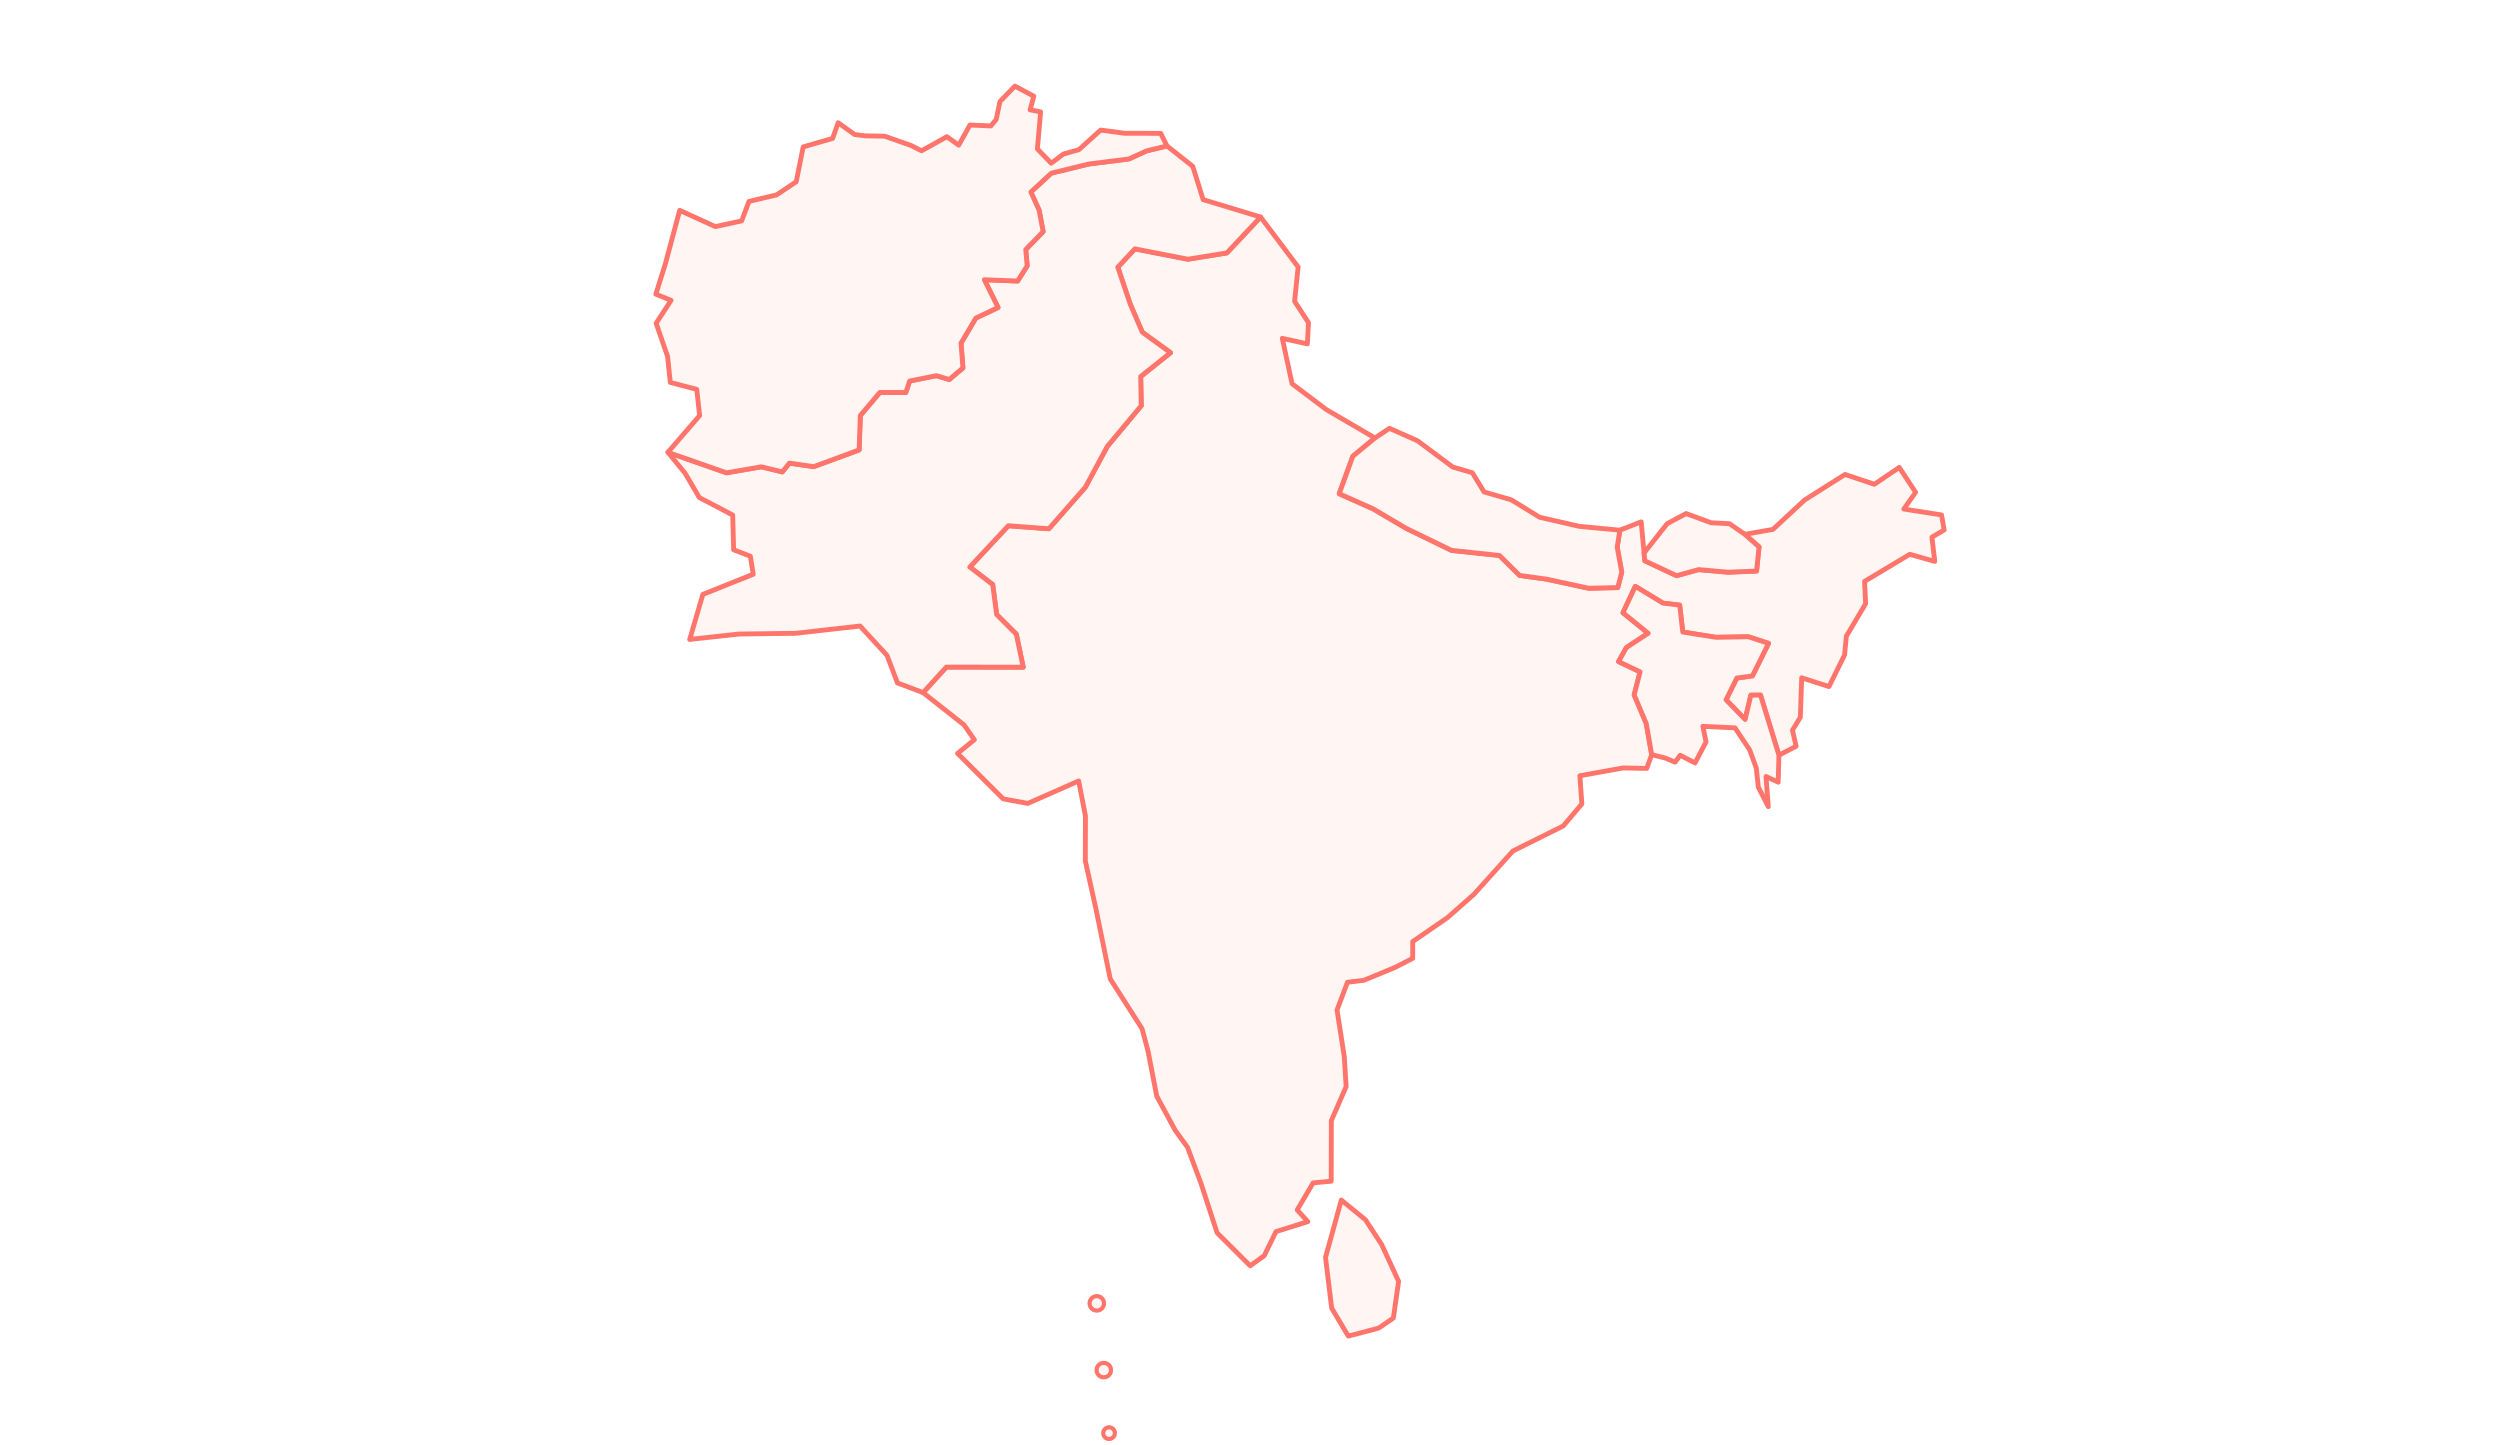
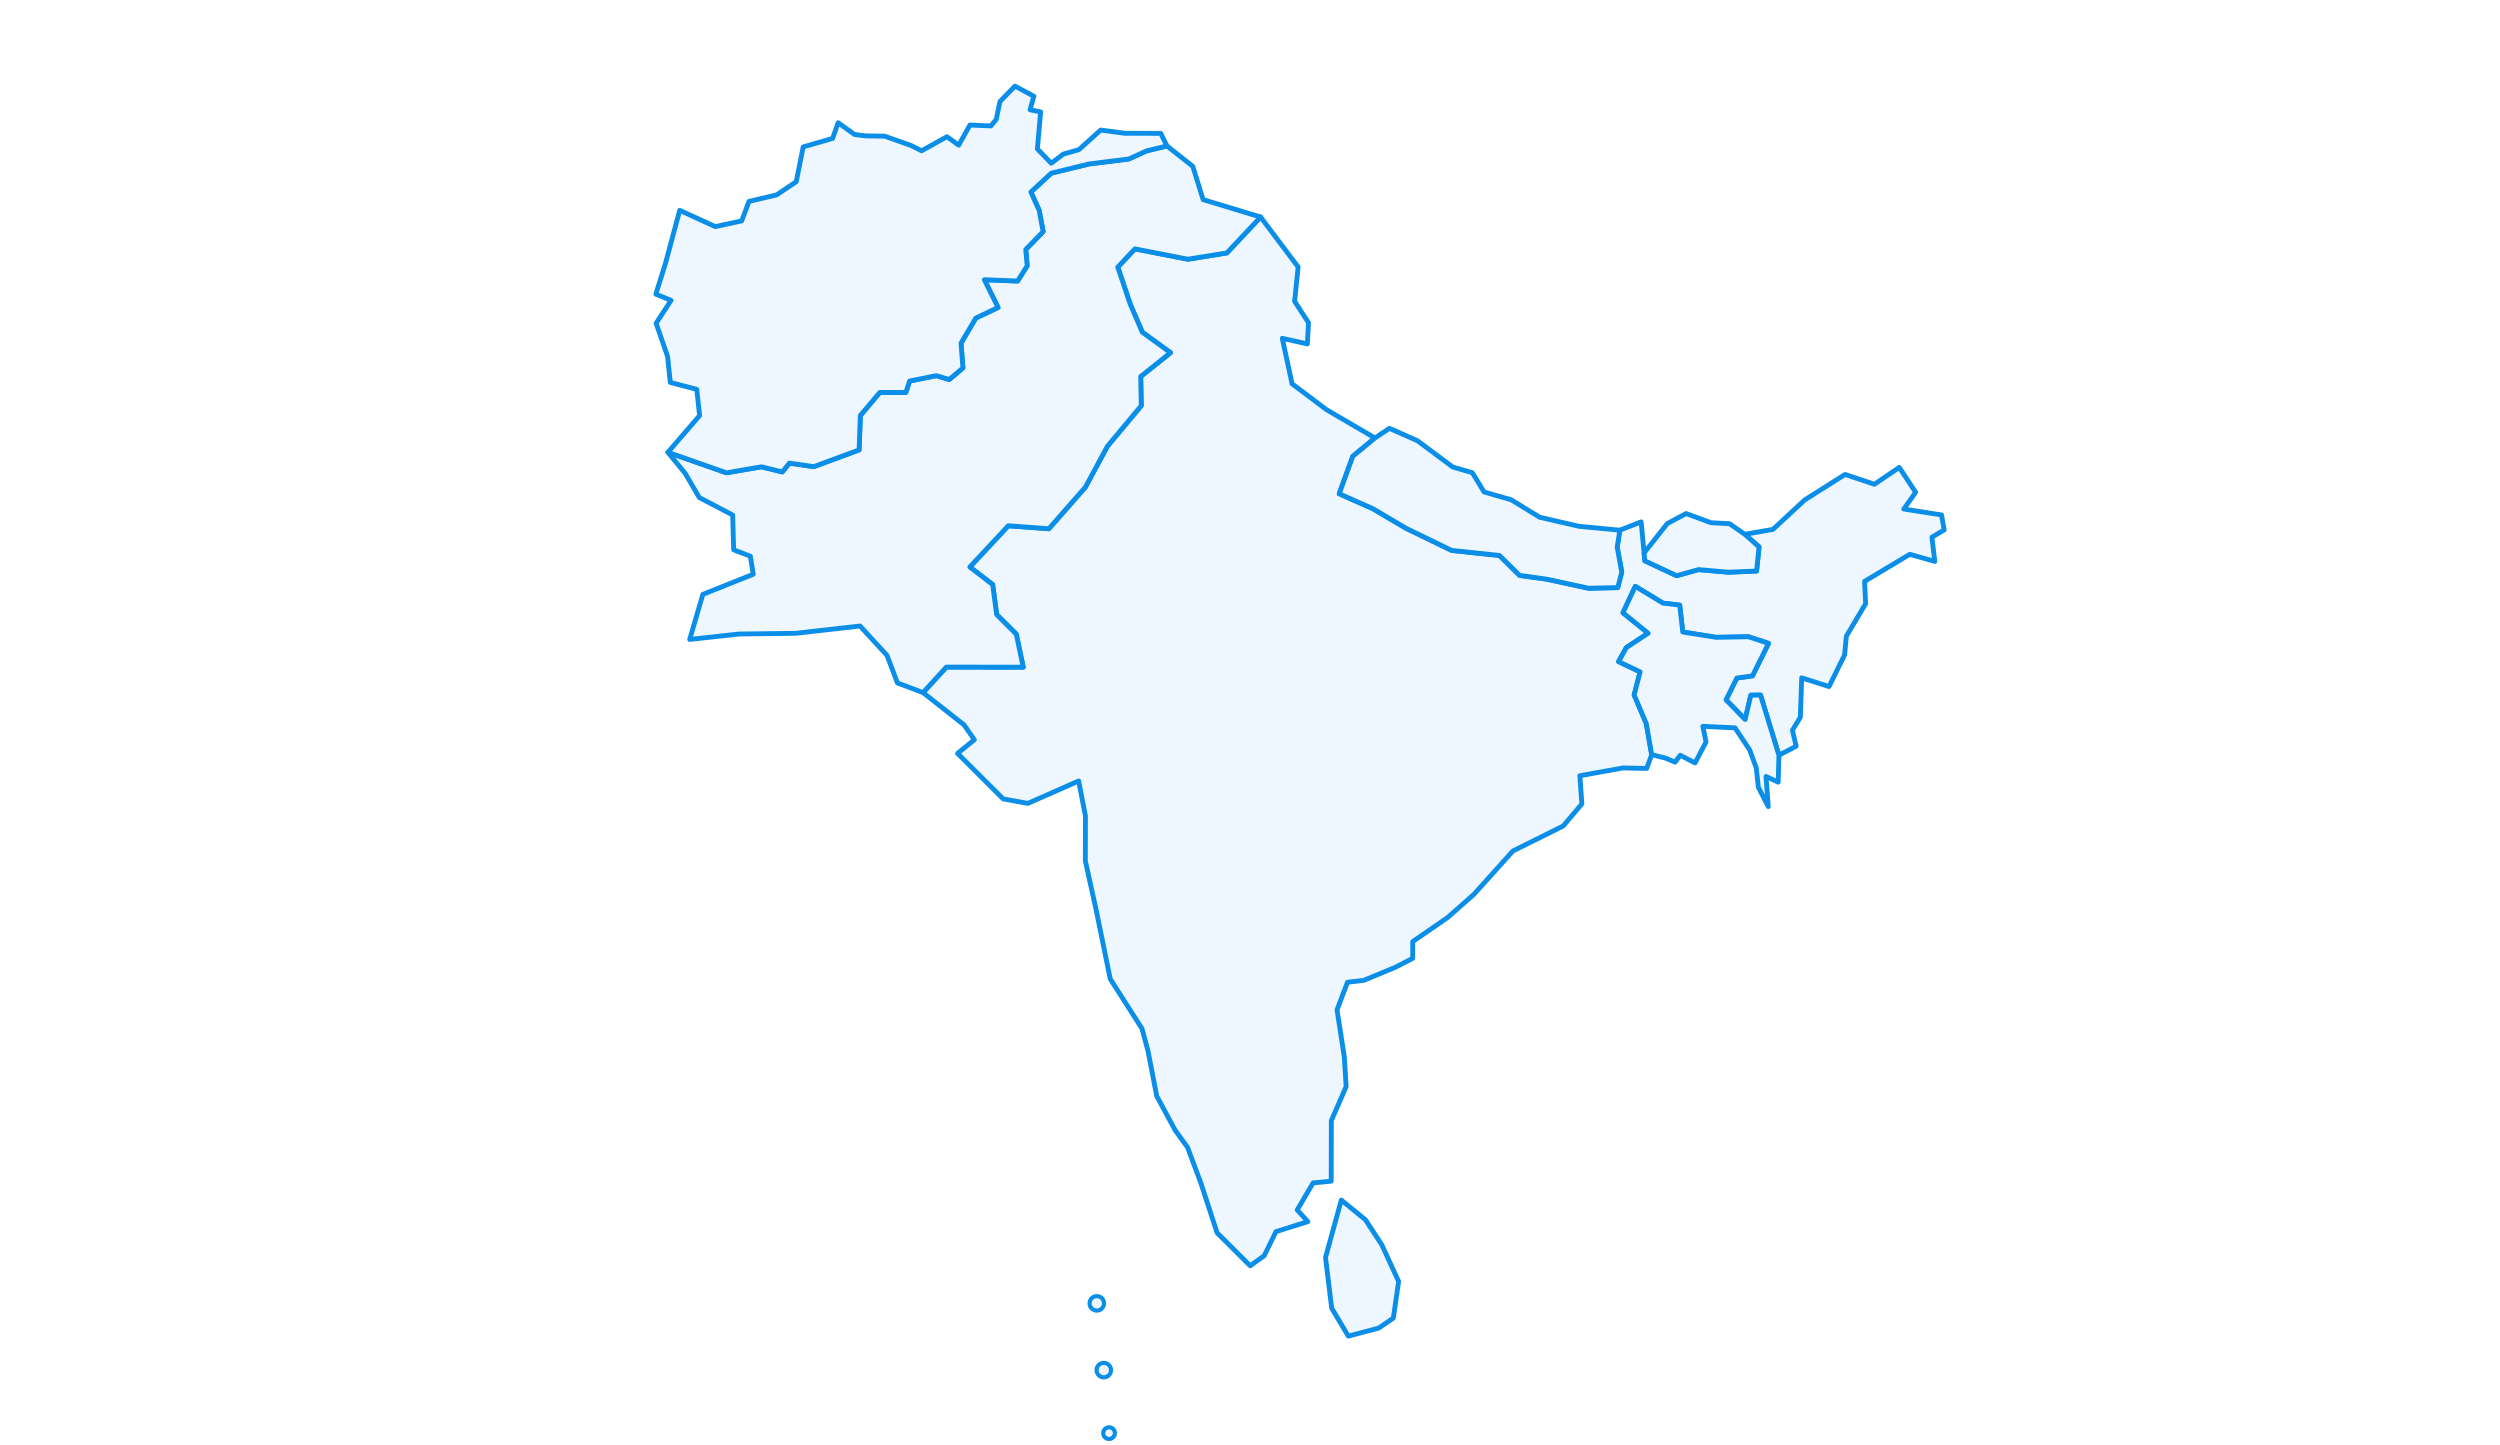
<svg xmlns="http://www.w3.org/2000/svg" viewBox="0 0 900 520" width="900" height="520" role="img" aria-labelledby="southAsiaTitle southAsiaDesc" preserveAspectRatio="xMidYMid meet">
-   <g fill="#fff5f2" stroke="#ff746b" stroke-width="1.75" stroke-linejoin="round" stroke-linecap="round">
+   <g fill="#eef7ff" stroke="#0a8ee8" stroke-width="1.75" stroke-linejoin="round" stroke-linecap="round">
    <path id="india" d="M 698.95 185.38 L 699.90 190.78 L 695.49 193.39 L 696.52 202.11 L 687.53 199.55 L 671.25 209.30 L 671.63 217.33 L 664.69 229.03 L 664.05 235.78 L 658.44 247.16 L 648.61 244.02 L 648.12 258.22 L 645.28 262.87 L 646.61 268.65 L 640.41 271.87 L 633.78 250.23 L 630.31 250.27 L 628.25 259.02 L 621.37 251.93 L 625.25 244.10 L 630.88 243.31 L 636.68 231.61 L 629.42 229.23 L 617.76 229.44 L 605.79 227.53 L 604.68 217.84 L 598.68 217.14 L 588.71 211.09 L 584.27 220.59 L 593.35 227.97 L 585.49 233.14 L 582.69 238.18 L 590.44 241.88 L 588.30 250.18 L 592.66 260.47 L 594.61 271.68 L 592.81 276.63 L 584.26 276.46 L 568.75 279.26 L 569.47 289.41 L 562.76 297.35 L 544.66 306.35 L 530.58 321.99 L 521.12 330.33 L 508.59 338.96 L 508.57 345.00 L 502.30 348.23 L 490.97 352.92 L 485.10 353.61 L 481.33 363.57 L 483.95 380.47 L 484.61 391.19 L 479.28 403.43 L 479.23 425.22 L 472.72 425.84 L 466.99 435.58 L 470.82 439.78 L 459.35 443.39 L 455.12 452.04 L 450.07 455.69 L 438.16 443.82 L 432.34 425.96 L 427.51 413.04 L 423.11 406.97 L 416.42 394.60 L 413.30 378.43 L 411.13 370.33 L 399.69 352.42 L 394.48 326.93 L 390.72 309.95 L 390.76 293.76 L 388.32 281.15 L 370.02 289.22 L 361.15 287.60 L 344.72 271.22 L 350.77 266.31 L 347.05 260.96 L 332.30 249.34 L 340.68 240.15 L 368.36 240.19 L 365.86 228.29 L 358.79 221.23 L 357.36 210.45 L 349.13 204.13 L 362.99 189.27 L 377.59 190.35 L 390.75 175.35 L 398.64 160.69 L 410.85 146.05 L 410.65 135.55 L 421.38 126.97 L 411.23 119.61 L 406.86 109.45 L 402.40 96.17 L 408.57 89.59 L 427.65 93.32 L 441.67 91.05 L 453.81 78.13 L 467.33 96.11 L 466.06 108.47 L 471.06 116.17 L 470.65 123.80 L 461.62 121.80 L 465.15 138.16 L 477.51 147.47 L 494.99 157.68 L 487.01 164.27 L 482.12 177.75 L 494.31 183.17 L 506.17 190.17 L 522.57 198.14 L 539.81 199.97 L 547.07 207.15 L 556.78 208.49 L 571.92 211.77 L 582.39 211.53 L 583.83 205.97 L 582.18 196.99 L 583.15 190.87 L 590.82 187.87 L 591.87 199.06 L 592.14 201.89 L 603.58 207.25 L 611.48 205.05 L 622.10 205.99 L 632.37 205.57 L 633.25 196.89 L 628.13 192.36 L 638.27 190.58 L 649.72 179.96 L 664.22 170.80 L 674.77 174.34 L 683.73 168.27 L 689.63 177.23 L 685.38 183.25 L 698.95 185.38 Z" vector-effect="non-scaling-stroke" />
    <path id="bangladesh" d="M 640.41 271.87 L 640.15 281.58 L 635.76 279.54 L 636.58 290.38 L 632.99 283.36 L 632.26 276.48 L 629.87 269.95 L 624.61 262.03 L 613.03 261.48 L 614.17 267.10 L 610.22 274.65 L 604.87 271.90 L 603.04 274.37 L 599.48 272.89 L 594.61 271.68 L 592.66 260.47 L 588.30 250.18 L 590.44 241.88 L 582.69 238.18 L 585.49 233.14 L 593.35 227.97 L 584.27 220.59 L 588.71 211.09 L 598.68 217.14 L 604.68 217.84 L 605.79 227.53 L 617.76 229.44 L 629.42 229.23 L 636.68 231.61 L 630.88 243.31 L 625.25 244.10 L 621.37 251.93 L 628.25 259.02 L 630.31 250.27 L 633.78 250.23 L 640.41 271.87 Z" vector-effect="non-scaling-stroke" />
    <path id="bhutan" d="M 628.13 192.36 L 633.25 196.89 L 632.37 205.57 L 622.10 205.99 L 611.48 205.05 L 603.58 207.25 L 592.14 201.89 L 591.87 199.06 L 600.20 188.50 L 606.99 184.88 L 615.98 188.19 L 622.62 188.53 L 628.13 192.36 Z" vector-effect="non-scaling-stroke" />
    <path id="nepal" d="M 583.15 190.87 L 582.18 196.99 L 583.83 205.97 L 582.39 211.53 L 571.92 211.77 L 556.78 208.49 L 547.07 207.15 L 539.81 199.97 L 522.57 198.14 L 506.17 190.17 L 494.31 183.17 L 482.12 177.75 L 487.01 164.27 L 494.99 157.68 L 500.20 154.20 L 510.29 158.67 L 522.98 168.12 L 530.05 170.19 L 534.27 177.10 L 544.05 179.93 L 554.26 186.21 L 568.48 189.48 L 583.15 190.87 Z" vector-effect="non-scaling-stroke" />
    <path id="pakistan" d="M 453.81 78.13 L 441.67 91.05 L 427.65 93.32 L 408.57 89.59 L 402.40 96.17 L 406.86 109.45 L 411.23 119.61 L 421.38 126.97 L 410.65 135.55 L 410.85 146.05 L 398.64 160.69 L 390.75 175.35 L 377.59 190.35 L 362.99 189.27 L 349.13 204.13 L 357.36 210.45 L 358.79 221.23 L 365.86 228.29 L 368.36 240.19 L 340.68 240.15 L 332.30 249.34 L 323.08 245.86 L 319.33 235.94 L 309.61 225.37 L 286.44 227.99 L 266.00 228.25 L 248.29 230.20 L 253.03 213.98 L 271.17 206.73 L 270.13 200.23 L 264.11 197.93 L 263.77 185.41 L 251.74 179.12 L 246.68 170.43 L 240.45 162.83 L 261.53 170.21 L 274.11 168.05 L 281.63 169.89 L 284.18 166.72 L 292.94 167.99 L 309.28 161.97 L 309.72 149.58 L 316.73 141.27 L 326.10 141.29 L 327.47 137.17 L 337.08 135.24 L 341.73 136.62 L 346.65 132.46 L 345.96 123.53 L 351.30 114.50 L 359.30 110.70 L 354.36 100.70 L 366.33 101.17 L 369.78 95.70 L 369.26 89.83 L 375.52 83.38 L 374.09 75.71 L 371.11 69.13 L 378.46 62.34 L 391.96 59.04 L 406.40 57.22 L 412.79 54.31 L 420.11 52.54 L 429.40 59.88 L 433.13 71.87 L 453.81 78.13 Z" vector-effect="non-scaling-stroke" />
    <path id="afghanistan" d="M 311.45 48.91 L 318.45 49.02 L 327.94 52.36 L 331.78 54.28 L 340.89 49.21 L 345.13 52.26 L 349.18 45.01 L 356.70 45.34 L 358.64 43.01 L 359.97 36.58 L 365.38 31.00 L 372.19 34.65 L 370.82 39.53 L 374.63 40.29 L 373.46 53.61 L 378.44 58.76 L 382.82 55.46 L 388.40 53.89 L 396.24 46.82 L 404.90 47.98 L 417.87 48.01 L 420.11 52.54 L 412.79 54.31 L 406.40 57.22 L 391.96 59.04 L 378.46 62.34 L 371.11 69.13 L 374.09 75.71 L 375.52 83.38 L 369.26 89.83 L 369.78 95.70 L 366.33 101.17 L 354.36 100.70 L 359.30 110.70 L 351.30 114.50 L 345.96 123.53 L 346.65 132.46 L 341.73 136.62 L 337.08 135.24 L 327.47 137.17 L 326.10 141.29 L 316.73 141.27 L 309.72 149.58 L 309.28 161.97 L 292.94 167.99 L 284.18 166.72 L 281.63 169.89 L 274.11 168.05 L 261.53 170.21 L 240.45 162.83 L 251.86 149.62 L 250.83 140.17 L 241.31 137.68 L 240.32 128.28 L 236.20 116.37 L 241.58 108.13 L 236.10 105.90 L 239.56 94.86 L 244.69 75.72 L 257.51 81.58 L 267.00 79.52 L 269.63 72.51 L 279.55 70.17 L 286.64 65.43 L 289.15 52.88 L 299.75 49.83 L 301.72 44.18 L 307.66 48.42 L 311.45 48.91 Z" vector-effect="non-scaling-stroke" />
    <path id="sri-lanka" d="M 503.50 461.31 L 501.61 474.50 L 496.33 478.11 L 485.39 481.00 L 479.41 470.94 L 477.18 452.70 L 482.87 432.03 L 491.56 439.12 L 497.42 448.08 L 503.50 461.31 Z" vector-effect="non-scaling-stroke" />
  </g>
-   <g fill="#fff5f2" stroke="#ff746b" stroke-width="1.5">
+   <g fill="#eef7ff" stroke="#0a8ee8" stroke-width="1.5">
    <circle cx="394.85" cy="469.21" r="2.6" vector-effect="non-scaling-stroke" />
    <circle cx="397.37" cy="493.24" r="2.6" vector-effect="non-scaling-stroke" />
    <circle cx="399.26" cy="515.93" r="2.1" vector-effect="non-scaling-stroke" />
    <circle cx="396.11" cy="533.56" r="2.1" vector-effect="non-scaling-stroke" />
    <circle cx="392.34" cy="552.43" r="2.1" vector-effect="non-scaling-stroke" />
  </g>
</svg>
